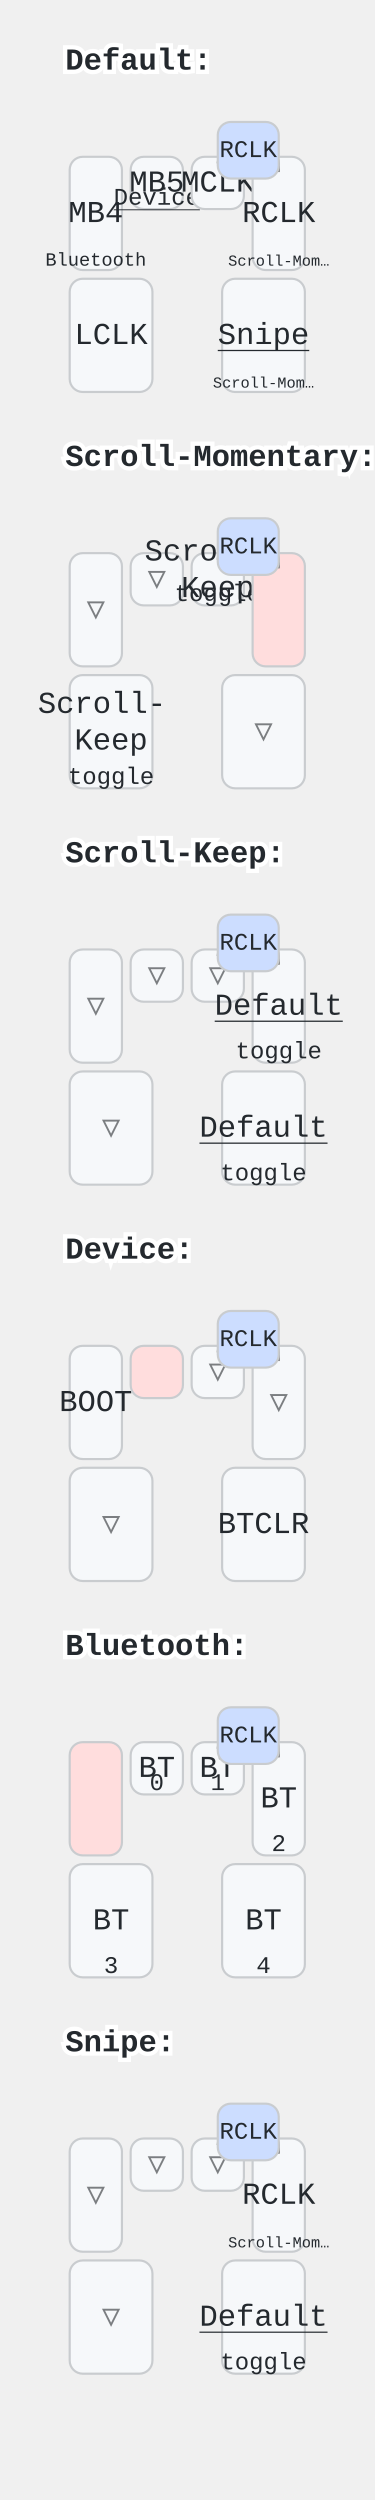
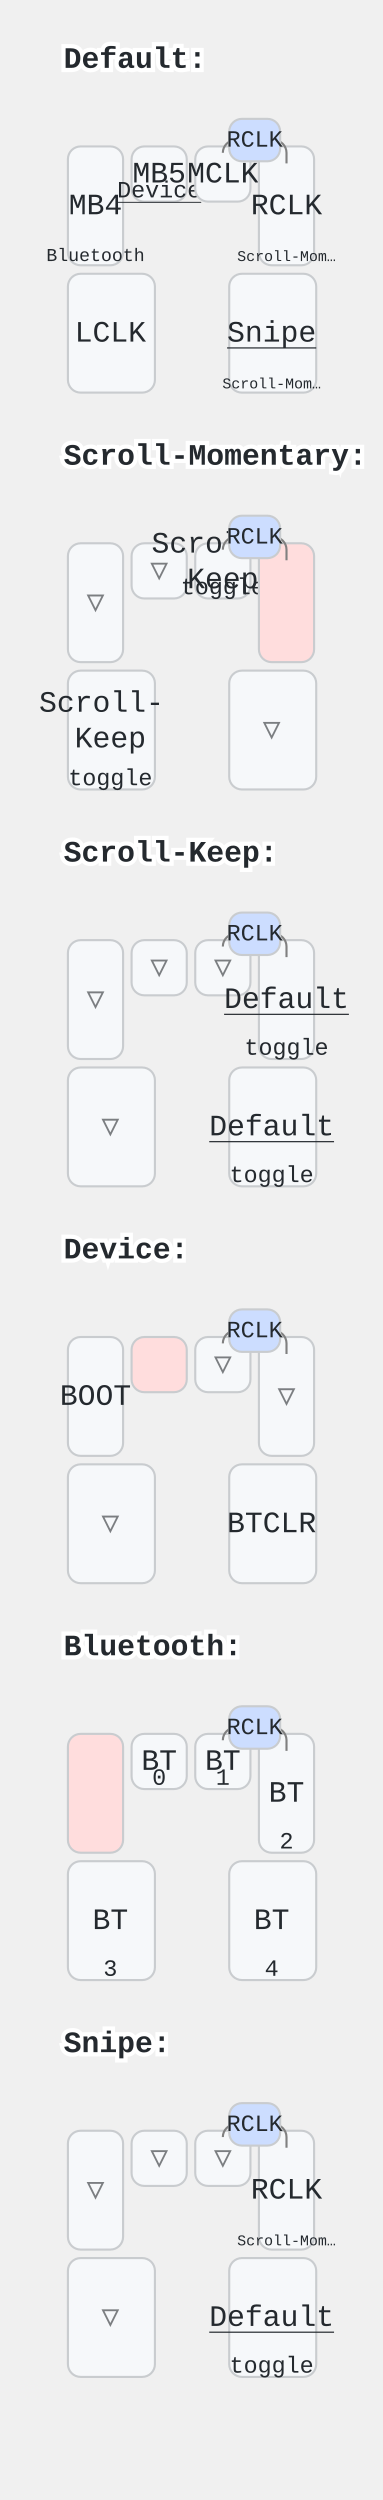
- <svg xmlns="http://www.w3.org/2000/svg" width="172" height="1148" viewBox="0 0 172 1148" class="keymap">
+ <svg xmlns="http://www.w3.org/2000/svg" width="180" height="1178" viewBox="0 0 180 1178" class="keymap">
  <style>/* inherit to force styles through use tags */
svg path {
    fill: inherit;
}

/* font and background color specifications */
svg.keymap {
    font-family: SFMono-Regular,Consolas,Liberation Mono,Menlo,monospace;
    font-size: 14px;
    font-kerning: normal;
    text-rendering: optimizeLegibility;
    fill: #24292e;
}

/* default key styling */
rect.key {
    fill: #f6f8fa;
}

rect.key, rect.combo {
    stroke: #c9cccf;
    stroke-width: 1;
}

/* default key side styling, only used is draw_key_sides is set */
rect.side {
    filter: brightness(90%);
}

/* color accent for combo boxes */
rect.combo, rect.combo-separate {
    fill: #cdf;
}

/* color accent for held keys */
rect.held, rect.combo.held {
    fill: #fdd;
}

/* color accent for ghost (optional) keys */
rect.ghost, rect.combo.ghost {
    stroke-dasharray: 4, 4;
    stroke-width: 2;
}

text {
    text-anchor: middle;
    dominant-baseline: middle;
}

/* styling for layer labels */
text.label {
    font-weight: bold;
    text-anchor: start;
    stroke: white;
    stroke-width: 4;
    paint-order: stroke;
}

/* styling for optional footer */
text.footer {
    text-anchor: end;
    dominant-baseline: auto;
    stroke: white;
    stroke-width: 4;
    paint-order: stroke;
}

/* styling for combo tap, and key non-tap label text */
text.combo, text.hold, text.shifted, text.left, text.right, text.tl, text.tr, text.bl, text.br {
    font-size: 11px;
}

text.hold, text.bl, text.br {
    text-anchor: middle;
    dominant-baseline: auto;
}

text.shifted, text.tl, text.tr {
    text-anchor: middle;
    dominant-baseline: hanging;
}

text.left, text.tl, text.bl {
    text-anchor: start;
}

text.right, text.tr, text.br {
    text-anchor: end;
}

text.layer-activator {
    text-decoration: underline;
}

/* styling for hold/shifted label text in combo box */
text.combo.hold, text.combo.shifted, text.combo.left, text.combo.right {
    font-size: 8px;
}

/* lighter symbol for transparent keys */
text.trans {
    fill: #7b7e81;
}

/* styling for combo dendrons */
path.combo {
    stroke-width: 1;
    stroke: gray;
    fill: none;
}

/* Start Tabler Icons Cleanup */
/* cannot use height/width with glyphs */
.icon-tabler &gt; path {
    fill: inherit;
    stroke: inherit;
    stroke-width: 2;
}
/* hide tabler's default box */
.icon-tabler &gt; path[stroke="none"][fill="none"] {
    visibility: hidden;
}
/* End Tabler Icons Cleanup */
</style>
  <g transform="translate(30, 0)" class="layer-Default">
    <text x="0" y="28" class="label" id="Default">Default:</text>
-     <g transform="translate(0, 70)">
-       <g transform="translate(14, 28)" class="key keypos-0">
-         <rect rx="6" ry="6" x="-12" y="-26" width="24" height="52" class="key" />
+     <g transform="translate(0, 67)">
+       <g transform="translate(15, 30)" class="key keypos-0">
+         <rect rx="6" ry="6" x="-13" y="-28" width="26" height="56" class="key" />
        <text x="0" y="0" class="key tap">MB4</text>
        <a href="#Bluetooth">
-           <text x="0" y="24" class="key hold layer-activator">
+           <text x="0" y="26" class="key hold layer-activator">
            <tspan style="font-size: 78%">Bluetooth</tspan>
          </text>
        </a>
      </g>
-       <g transform="translate(42, 14)" class="key keypos-1">
-         <rect rx="6" ry="6" x="-12" y="-12" width="24" height="24" class="key" />
+       <g transform="translate(45, 15)" class="key keypos-1">
+         <rect rx="6" ry="6" x="-13" y="-13" width="26" height="26" class="key" />
        <text x="0" y="0" class="key tap">MB5</text>
        <a href="#Device">
-           <text x="0" y="10" class="key hold layer-activator">Device</text>
-         </a>
-       </g>
-       <g transform="translate(70, 14)" class="key keypos-2">
-         <rect rx="6" ry="6" x="-12" y="-12" width="24" height="24" class="key" />
+           <text x="0" y="11" class="key hold layer-activator">Device</text>
+         </a>
+       </g>
+       <g transform="translate(75, 15)" class="key keypos-2">
+         <rect rx="6" ry="6" x="-13" y="-13" width="26" height="26" class="key" />
        <text x="0" y="0" class="key tap">MCLK</text>
      </g>
-       <g transform="translate(98, 28)" class="key keypos-3">
-         <rect rx="6" ry="6" x="-12" y="-26" width="24" height="52" class="key" />
+       <g transform="translate(105, 30)" class="key keypos-3">
+         <rect rx="6" ry="6" x="-13" y="-28" width="26" height="56" class="key" />
        <text x="0" y="0" class="key tap">RCLK</text>
        <a href="#Scroll-Momentary">
-           <text x="0" y="24" class="key hold layer-activator">
+           <text x="0" y="26" class="key hold layer-activator">
            <tspan style="font-size: 64%">Scroll-Mom…</tspan>
          </text>
        </a>
      </g>
-       <g transform="translate(21, 84)" class="key keypos-4">
-         <rect rx="6" ry="6" x="-19" y="-26" width="38" height="52" class="key" />
+       <g transform="translate(22, 90)" class="key keypos-4">
+         <rect rx="6" ry="6" x="-20" y="-28" width="41" height="56" class="key" />
        <text x="0" y="0" class="key tap">LCLK</text>
      </g>
-       <g transform="translate(91, 84)" class="key keypos-5">
-         <rect rx="6" ry="6" x="-19" y="-26" width="38" height="52" class="key" />
+       <g transform="translate(98, 90)" class="key keypos-5">
+         <rect rx="6" ry="6" x="-20" y="-28" width="41" height="56" class="key" />
        <a href="#Snipe">
          <text x="0" y="0" class="key tap layer-activator">Snipe</text>
        </a>
        <a href="#Scroll-Momentary">
-           <text x="0" y="24" class="key hold layer-activator">
+           <text x="0" y="26" class="key hold layer-activator">
            <tspan style="font-size: 64%">Scroll-Mom…</tspan>
          </text>
        </a>
      </g>
      <g class="combo combopos-0">
-         <path d="M84,-1 h-8 a6.0,6.0 0 0 0 -6.0,6.0 v0" class="combo" />
-         <path d="M84,-1 h8 a6.0,6.0 0 0 1 6.0,6.0 v4" class="combo" />
-         <rect rx="6" ry="6" x="70" y="-14" width="28" height="26" class="combo" />
-         <text x="84" y="-1" class="combo tap">RCLK</text>
-       </g>
-     </g>
-   </g>
-   <g transform="translate(30, 182)" class="layer-Scroll-Momentary">
+         <path d="M90,-1 h-9 a6.0,6.0 0 0 0 -6.0,6.0 v0" class="combo" />
+         <path d="M90,-1 h9 a6.0,6.0 0 0 1 6.0,6.0 v5" class="combo" />
+         <rect rx="6" ry="6" x="78" y="-11" width="24" height="20" class="combo" />
+         <text x="90" y="-1" class="combo tap">RCLK</text>
+       </g>
+     </g>
+   </g>
+   <g transform="translate(30, 187)" class="layer-Scroll-Momentary">
    <text x="0" y="28" class="label" id="Scroll-Momentary">Scroll-Momentary:</text>
-     <g transform="translate(0, 70)">
-       <g transform="translate(14, 28)" class="key trans keypos-0">
-         <rect rx="6" ry="6" x="-12" y="-26" width="24" height="52" class="key trans" />
-         <text x="0" y="0" class="key trans tap">▽</text>
-       </g>
-       <g transform="translate(42, 14)" class="key trans keypos-1">
-         <rect rx="6" ry="6" x="-12" y="-12" width="24" height="24" class="key trans" />
-         <text x="0" y="0" class="key trans tap">▽</text>
-       </g>
-       <g transform="translate(70, 14)" class="key keypos-2">
-         <rect rx="6" ry="6" x="-12" y="-12" width="24" height="24" class="key" />
+     <g transform="translate(0, 67)">
+       <g transform="translate(15, 30)" class="key trans keypos-0">
+         <rect rx="6" ry="6" x="-13" y="-28" width="26" height="56" class="key trans" />
+         <text x="0" y="0" class="key trans tap">▽</text>
+       </g>
+       <g transform="translate(45, 15)" class="key trans keypos-1">
+         <rect rx="6" ry="6" x="-13" y="-13" width="26" height="26" class="key trans" />
+         <text x="0" y="0" class="key trans tap">▽</text>
+       </g>
+       <g transform="translate(75, 15)" class="key keypos-2">
+         <rect rx="6" ry="6" x="-13" y="-13" width="26" height="26" class="key" />
        <text x="0" y="0" class="key tap">
          <tspan x="0" dy="-0.9em">Scroll-</tspan>
          <tspan x="0" dy="1.2em">Keep</tspan>
        </text>
-         <text x="0" y="10" class="key hold">toggle</text>
-       </g>
-       <g transform="translate(98, 28)" class="key held keypos-3">
-         <rect rx="6" ry="6" x="-12" y="-26" width="24" height="52" class="key held" />
-       </g>
-       <g transform="translate(21, 84)" class="key keypos-4">
-         <rect rx="6" ry="6" x="-19" y="-26" width="38" height="52" class="key" />
+         <text x="0" y="11" class="key hold">toggle</text>
+       </g>
+       <g transform="translate(105, 30)" class="key held keypos-3">
+         <rect rx="6" ry="6" x="-13" y="-28" width="26" height="56" class="key held" />
+       </g>
+       <g transform="translate(22, 90)" class="key keypos-4">
+         <rect rx="6" ry="6" x="-20" y="-28" width="41" height="56" class="key" />
        <text x="0" y="0" class="key tap">
          <tspan x="0" dy="-0.9em">Scroll-</tspan>
          <tspan x="0" dy="1.2em">Keep</tspan>
        </text>
-         <text x="0" y="24" class="key hold">toggle</text>
-       </g>
-       <g transform="translate(91, 84)" class="key trans keypos-5">
-         <rect rx="6" ry="6" x="-19" y="-26" width="38" height="52" class="key trans" />
-         <text x="0" y="0" class="key trans tap">▽</text>
-       </g>
-       <g class="combo combopos-0">
-         <path d="M84,-1 h-8 a6.0,6.0 0 0 0 -6.0,6.0 v0" class="combo" />
-         <path d="M84,-1 h8 a6.0,6.0 0 0 1 6.0,6.0 v4" class="combo" />
-         <rect rx="6" ry="6" x="70" y="-14" width="28" height="26" class="combo" />
-         <text x="84" y="-1" class="combo tap">RCLK</text>
-       </g>
-     </g>
-   </g>
-   <g transform="translate(30, 364)" class="layer-Scroll-Keep">
+         <text x="0" y="26" class="key hold">toggle</text>
+       </g>
+       <g transform="translate(98, 90)" class="key trans keypos-5">
+         <rect rx="6" ry="6" x="-20" y="-28" width="41" height="56" class="key trans" />
+         <text x="0" y="0" class="key trans tap">▽</text>
+       </g>
+       <g class="combo combopos-0">
+         <path d="M90,-1 h-9 a6.0,6.0 0 0 0 -6.0,6.0 v0" class="combo" />
+         <path d="M90,-1 h9 a6.0,6.0 0 0 1 6.0,6.0 v5" class="combo" />
+         <rect rx="6" ry="6" x="78" y="-11" width="24" height="20" class="combo" />
+         <text x="90" y="-1" class="combo tap">RCLK</text>
+       </g>
+     </g>
+   </g>
+   <g transform="translate(30, 374)" class="layer-Scroll-Keep">
    <text x="0" y="28" class="label" id="Scroll-Keep">Scroll-Keep:</text>
-     <g transform="translate(0, 70)">
-       <g transform="translate(14, 28)" class="key trans keypos-0">
-         <rect rx="6" ry="6" x="-12" y="-26" width="24" height="52" class="key trans" />
-         <text x="0" y="0" class="key trans tap">▽</text>
-       </g>
-       <g transform="translate(42, 14)" class="key trans keypos-1">
-         <rect rx="6" ry="6" x="-12" y="-12" width="24" height="24" class="key trans" />
-         <text x="0" y="0" class="key trans tap">▽</text>
-       </g>
-       <g transform="translate(70, 14)" class="key trans keypos-2">
-         <rect rx="6" ry="6" x="-12" y="-12" width="24" height="24" class="key trans" />
-         <text x="0" y="0" class="key trans tap">▽</text>
-       </g>
-       <g transform="translate(98, 28)" class="key keypos-3">
-         <rect rx="6" ry="6" x="-12" y="-26" width="24" height="52" class="key" />
+     <g transform="translate(0, 67)">
+       <g transform="translate(15, 30)" class="key trans keypos-0">
+         <rect rx="6" ry="6" x="-13" y="-28" width="26" height="56" class="key trans" />
+         <text x="0" y="0" class="key trans tap">▽</text>
+       </g>
+       <g transform="translate(45, 15)" class="key trans keypos-1">
+         <rect rx="6" ry="6" x="-13" y="-13" width="26" height="26" class="key trans" />
+         <text x="0" y="0" class="key trans tap">▽</text>
+       </g>
+       <g transform="translate(75, 15)" class="key trans keypos-2">
+         <rect rx="6" ry="6" x="-13" y="-13" width="26" height="26" class="key trans" />
+         <text x="0" y="0" class="key trans tap">▽</text>
+       </g>
+       <g transform="translate(105, 30)" class="key keypos-3">
+         <rect rx="6" ry="6" x="-13" y="-28" width="26" height="56" class="key" />
        <a href="#Default">
          <text x="0" y="0" class="key tap layer-activator">Default</text>
        </a>
-         <text x="0" y="24" class="key hold">toggle</text>
-       </g>
-       <g transform="translate(21, 84)" class="key trans keypos-4">
-         <rect rx="6" ry="6" x="-19" y="-26" width="38" height="52" class="key trans" />
-         <text x="0" y="0" class="key trans tap">▽</text>
-       </g>
-       <g transform="translate(91, 84)" class="key keypos-5">
-         <rect rx="6" ry="6" x="-19" y="-26" width="38" height="52" class="key" />
+         <text x="0" y="26" class="key hold">toggle</text>
+       </g>
+       <g transform="translate(22, 90)" class="key trans keypos-4">
+         <rect rx="6" ry="6" x="-20" y="-28" width="41" height="56" class="key trans" />
+         <text x="0" y="0" class="key trans tap">▽</text>
+       </g>
+       <g transform="translate(98, 90)" class="key keypos-5">
+         <rect rx="6" ry="6" x="-20" y="-28" width="41" height="56" class="key" />
        <a href="#Default">
          <text x="0" y="0" class="key tap layer-activator">Default</text>
        </a>
-         <text x="0" y="24" class="key hold">toggle</text>
-       </g>
-       <g class="combo combopos-0">
-         <path d="M84,-1 h-8 a6.0,6.0 0 0 0 -6.0,6.0 v0" class="combo" />
-         <path d="M84,-1 h8 a6.0,6.0 0 0 1 6.0,6.0 v4" class="combo" />
-         <rect rx="6" ry="6" x="70" y="-14" width="28" height="26" class="combo" />
-         <text x="84" y="-1" class="combo tap">RCLK</text>
-       </g>
-     </g>
-   </g>
-   <g transform="translate(30, 546)" class="layer-Device">
+         <text x="0" y="26" class="key hold">toggle</text>
+       </g>
+       <g class="combo combopos-0">
+         <path d="M90,-1 h-9 a6.0,6.0 0 0 0 -6.0,6.0 v0" class="combo" />
+         <path d="M90,-1 h9 a6.0,6.0 0 0 1 6.0,6.0 v5" class="combo" />
+         <rect rx="6" ry="6" x="78" y="-11" width="24" height="20" class="combo" />
+         <text x="90" y="-1" class="combo tap">RCLK</text>
+       </g>
+     </g>
+   </g>
+   <g transform="translate(30, 561)" class="layer-Device">
    <text x="0" y="28" class="label" id="Device">Device:</text>
-     <g transform="translate(0, 70)">
-       <g transform="translate(14, 28)" class="key keypos-0">
-         <rect rx="6" ry="6" x="-12" y="-26" width="24" height="52" class="key" />
+     <g transform="translate(0, 67)">
+       <g transform="translate(15, 30)" class="key keypos-0">
+         <rect rx="6" ry="6" x="-13" y="-28" width="26" height="56" class="key" />
        <text x="0" y="0" class="key tap">BOOT</text>
      </g>
-       <g transform="translate(42, 14)" class="key held keypos-1">
-         <rect rx="6" ry="6" x="-12" y="-12" width="24" height="24" class="key held" />
-       </g>
-       <g transform="translate(70, 14)" class="key trans keypos-2">
-         <rect rx="6" ry="6" x="-12" y="-12" width="24" height="24" class="key trans" />
-         <text x="0" y="0" class="key trans tap">▽</text>
-       </g>
-       <g transform="translate(98, 28)" class="key trans keypos-3">
-         <rect rx="6" ry="6" x="-12" y="-26" width="24" height="52" class="key trans" />
-         <text x="0" y="0" class="key trans tap">▽</text>
-       </g>
-       <g transform="translate(21, 84)" class="key trans keypos-4">
-         <rect rx="6" ry="6" x="-19" y="-26" width="38" height="52" class="key trans" />
-         <text x="0" y="0" class="key trans tap">▽</text>
-       </g>
-       <g transform="translate(91, 84)" class="key keypos-5">
-         <rect rx="6" ry="6" x="-19" y="-26" width="38" height="52" class="key" />
+       <g transform="translate(45, 15)" class="key held keypos-1">
+         <rect rx="6" ry="6" x="-13" y="-13" width="26" height="26" class="key held" />
+       </g>
+       <g transform="translate(75, 15)" class="key trans keypos-2">
+         <rect rx="6" ry="6" x="-13" y="-13" width="26" height="26" class="key trans" />
+         <text x="0" y="0" class="key trans tap">▽</text>
+       </g>
+       <g transform="translate(105, 30)" class="key trans keypos-3">
+         <rect rx="6" ry="6" x="-13" y="-28" width="26" height="56" class="key trans" />
+         <text x="0" y="0" class="key trans tap">▽</text>
+       </g>
+       <g transform="translate(22, 90)" class="key trans keypos-4">
+         <rect rx="6" ry="6" x="-20" y="-28" width="41" height="56" class="key trans" />
+         <text x="0" y="0" class="key trans tap">▽</text>
+       </g>
+       <g transform="translate(98, 90)" class="key keypos-5">
+         <rect rx="6" ry="6" x="-20" y="-28" width="41" height="56" class="key" />
        <text x="0" y="0" class="key tap">BTCLR</text>
      </g>
      <g class="combo combopos-0">
-         <path d="M84,-1 h-8 a6.0,6.0 0 0 0 -6.0,6.0 v0" class="combo" />
-         <path d="M84,-1 h8 a6.0,6.0 0 0 1 6.0,6.0 v4" class="combo" />
-         <rect rx="6" ry="6" x="70" y="-14" width="28" height="26" class="combo" />
-         <text x="84" y="-1" class="combo tap">RCLK</text>
-       </g>
-     </g>
-   </g>
-   <g transform="translate(30, 728)" class="layer-Bluetooth">
+         <path d="M90,-1 h-9 a6.0,6.0 0 0 0 -6.0,6.0 v0" class="combo" />
+         <path d="M90,-1 h9 a6.0,6.0 0 0 1 6.0,6.0 v5" class="combo" />
+         <rect rx="6" ry="6" x="78" y="-11" width="24" height="20" class="combo" />
+         <text x="90" y="-1" class="combo tap">RCLK</text>
+       </g>
+     </g>
+   </g>
+   <g transform="translate(30, 748)" class="layer-Bluetooth">
    <text x="0" y="28" class="label" id="Bluetooth">Bluetooth:</text>
-     <g transform="translate(0, 70)">
-       <g transform="translate(14, 28)" class="key held keypos-0">
-         <rect rx="6" ry="6" x="-12" y="-26" width="24" height="52" class="key held" />
-       </g>
-       <g transform="translate(42, 14)" class="key keypos-1">
-         <rect rx="6" ry="6" x="-12" y="-12" width="24" height="24" class="key" />
-         <text x="0" y="0" class="key tap">BT</text>
-         <text x="0" y="10" class="key hold">0</text>
-       </g>
-       <g transform="translate(70, 14)" class="key keypos-2">
-         <rect rx="6" ry="6" x="-12" y="-12" width="24" height="24" class="key" />
-         <text x="0" y="0" class="key tap">BT</text>
-         <text x="0" y="10" class="key hold">1</text>
-       </g>
-       <g transform="translate(98, 28)" class="key keypos-3">
-         <rect rx="6" ry="6" x="-12" y="-26" width="24" height="52" class="key" />
-         <text x="0" y="0" class="key tap">BT</text>
-         <text x="0" y="24" class="key hold">2</text>
-       </g>
-       <g transform="translate(21, 84)" class="key keypos-4">
-         <rect rx="6" ry="6" x="-19" y="-26" width="38" height="52" class="key" />
-         <text x="0" y="0" class="key tap">BT</text>
-         <text x="0" y="24" class="key hold">3</text>
-       </g>
-       <g transform="translate(91, 84)" class="key keypos-5">
-         <rect rx="6" ry="6" x="-19" y="-26" width="38" height="52" class="key" />
-         <text x="0" y="0" class="key tap">BT</text>
-         <text x="0" y="24" class="key hold">4</text>
-       </g>
-       <g class="combo combopos-0">
-         <path d="M84,-1 h-8 a6.0,6.0 0 0 0 -6.0,6.0 v0" class="combo" />
-         <path d="M84,-1 h8 a6.0,6.0 0 0 1 6.0,6.0 v4" class="combo" />
-         <rect rx="6" ry="6" x="70" y="-14" width="28" height="26" class="combo" />
-         <text x="84" y="-1" class="combo tap">RCLK</text>
-       </g>
-     </g>
-   </g>
-   <g transform="translate(30, 910)" class="layer-Snipe">
+     <g transform="translate(0, 67)">
+       <g transform="translate(15, 30)" class="key held keypos-0">
+         <rect rx="6" ry="6" x="-13" y="-28" width="26" height="56" class="key held" />
+       </g>
+       <g transform="translate(45, 15)" class="key keypos-1">
+         <rect rx="6" ry="6" x="-13" y="-13" width="26" height="26" class="key" />
+         <text x="0" y="0" class="key tap">BT</text>
+         <text x="0" y="11" class="key hold">0</text>
+       </g>
+       <g transform="translate(75, 15)" class="key keypos-2">
+         <rect rx="6" ry="6" x="-13" y="-13" width="26" height="26" class="key" />
+         <text x="0" y="0" class="key tap">BT</text>
+         <text x="0" y="11" class="key hold">1</text>
+       </g>
+       <g transform="translate(105, 30)" class="key keypos-3">
+         <rect rx="6" ry="6" x="-13" y="-28" width="26" height="56" class="key" />
+         <text x="0" y="0" class="key tap">BT</text>
+         <text x="0" y="26" class="key hold">2</text>
+       </g>
+       <g transform="translate(22, 90)" class="key keypos-4">
+         <rect rx="6" ry="6" x="-20" y="-28" width="41" height="56" class="key" />
+         <text x="0" y="0" class="key tap">BT</text>
+         <text x="0" y="26" class="key hold">3</text>
+       </g>
+       <g transform="translate(98, 90)" class="key keypos-5">
+         <rect rx="6" ry="6" x="-20" y="-28" width="41" height="56" class="key" />
+         <text x="0" y="0" class="key tap">BT</text>
+         <text x="0" y="26" class="key hold">4</text>
+       </g>
+       <g class="combo combopos-0">
+         <path d="M90,-1 h-9 a6.0,6.0 0 0 0 -6.0,6.0 v0" class="combo" />
+         <path d="M90,-1 h9 a6.0,6.0 0 0 1 6.0,6.0 v5" class="combo" />
+         <rect rx="6" ry="6" x="78" y="-11" width="24" height="20" class="combo" />
+         <text x="90" y="-1" class="combo tap">RCLK</text>
+       </g>
+     </g>
+   </g>
+   <g transform="translate(30, 935)" class="layer-Snipe">
    <text x="0" y="28" class="label" id="Snipe">Snipe:</text>
-     <g transform="translate(0, 70)">
-       <g transform="translate(14, 28)" class="key trans keypos-0">
-         <rect rx="6" ry="6" x="-12" y="-26" width="24" height="52" class="key trans" />
-         <text x="0" y="0" class="key trans tap">▽</text>
-       </g>
-       <g transform="translate(42, 14)" class="key trans keypos-1">
-         <rect rx="6" ry="6" x="-12" y="-12" width="24" height="24" class="key trans" />
-         <text x="0" y="0" class="key trans tap">▽</text>
-       </g>
-       <g transform="translate(70, 14)" class="key trans keypos-2">
-         <rect rx="6" ry="6" x="-12" y="-12" width="24" height="24" class="key trans" />
-         <text x="0" y="0" class="key trans tap">▽</text>
-       </g>
-       <g transform="translate(98, 28)" class="key keypos-3">
-         <rect rx="6" ry="6" x="-12" y="-26" width="24" height="52" class="key" />
+     <g transform="translate(0, 67)">
+       <g transform="translate(15, 30)" class="key trans keypos-0">
+         <rect rx="6" ry="6" x="-13" y="-28" width="26" height="56" class="key trans" />
+         <text x="0" y="0" class="key trans tap">▽</text>
+       </g>
+       <g transform="translate(45, 15)" class="key trans keypos-1">
+         <rect rx="6" ry="6" x="-13" y="-13" width="26" height="26" class="key trans" />
+         <text x="0" y="0" class="key trans tap">▽</text>
+       </g>
+       <g transform="translate(75, 15)" class="key trans keypos-2">
+         <rect rx="6" ry="6" x="-13" y="-13" width="26" height="26" class="key trans" />
+         <text x="0" y="0" class="key trans tap">▽</text>
+       </g>
+       <g transform="translate(105, 30)" class="key keypos-3">
+         <rect rx="6" ry="6" x="-13" y="-28" width="26" height="56" class="key" />
        <text x="0" y="0" class="key tap">RCLK</text>
        <a href="#Scroll-Momentary">
-           <text x="0" y="24" class="key hold layer-activator">
+           <text x="0" y="26" class="key hold layer-activator">
            <tspan style="font-size: 64%">Scroll-Mom…</tspan>
          </text>
        </a>
      </g>
-       <g transform="translate(21, 84)" class="key trans keypos-4">
-         <rect rx="6" ry="6" x="-19" y="-26" width="38" height="52" class="key trans" />
-         <text x="0" y="0" class="key trans tap">▽</text>
-       </g>
-       <g transform="translate(91, 84)" class="key keypos-5">
-         <rect rx="6" ry="6" x="-19" y="-26" width="38" height="52" class="key" />
+       <g transform="translate(22, 90)" class="key trans keypos-4">
+         <rect rx="6" ry="6" x="-20" y="-28" width="41" height="56" class="key trans" />
+         <text x="0" y="0" class="key trans tap">▽</text>
+       </g>
+       <g transform="translate(98, 90)" class="key keypos-5">
+         <rect rx="6" ry="6" x="-20" y="-28" width="41" height="56" class="key" />
        <a href="#Default">
          <text x="0" y="0" class="key tap layer-activator">Default</text>
        </a>
-         <text x="0" y="24" class="key hold">toggle</text>
-       </g>
-       <g class="combo combopos-0">
-         <path d="M84,-1 h-8 a6.0,6.0 0 0 0 -6.0,6.0 v0" class="combo" />
-         <path d="M84,-1 h8 a6.0,6.0 0 0 1 6.0,6.0 v4" class="combo" />
-         <rect rx="6" ry="6" x="70" y="-14" width="28" height="26" class="combo" />
-         <text x="84" y="-1" class="combo tap">RCLK</text>
+         <text x="0" y="26" class="key hold">toggle</text>
+       </g>
+       <g class="combo combopos-0">
+         <path d="M90,-1 h-9 a6.0,6.0 0 0 0 -6.0,6.0 v0" class="combo" />
+         <path d="M90,-1 h9 a6.0,6.0 0 0 1 6.0,6.0 v5" class="combo" />
+         <rect rx="6" ry="6" x="78" y="-11" width="24" height="20" class="combo" />
+         <text x="90" y="-1" class="combo tap">RCLK</text>
      </g>
    </g>
  </g>
</svg>
